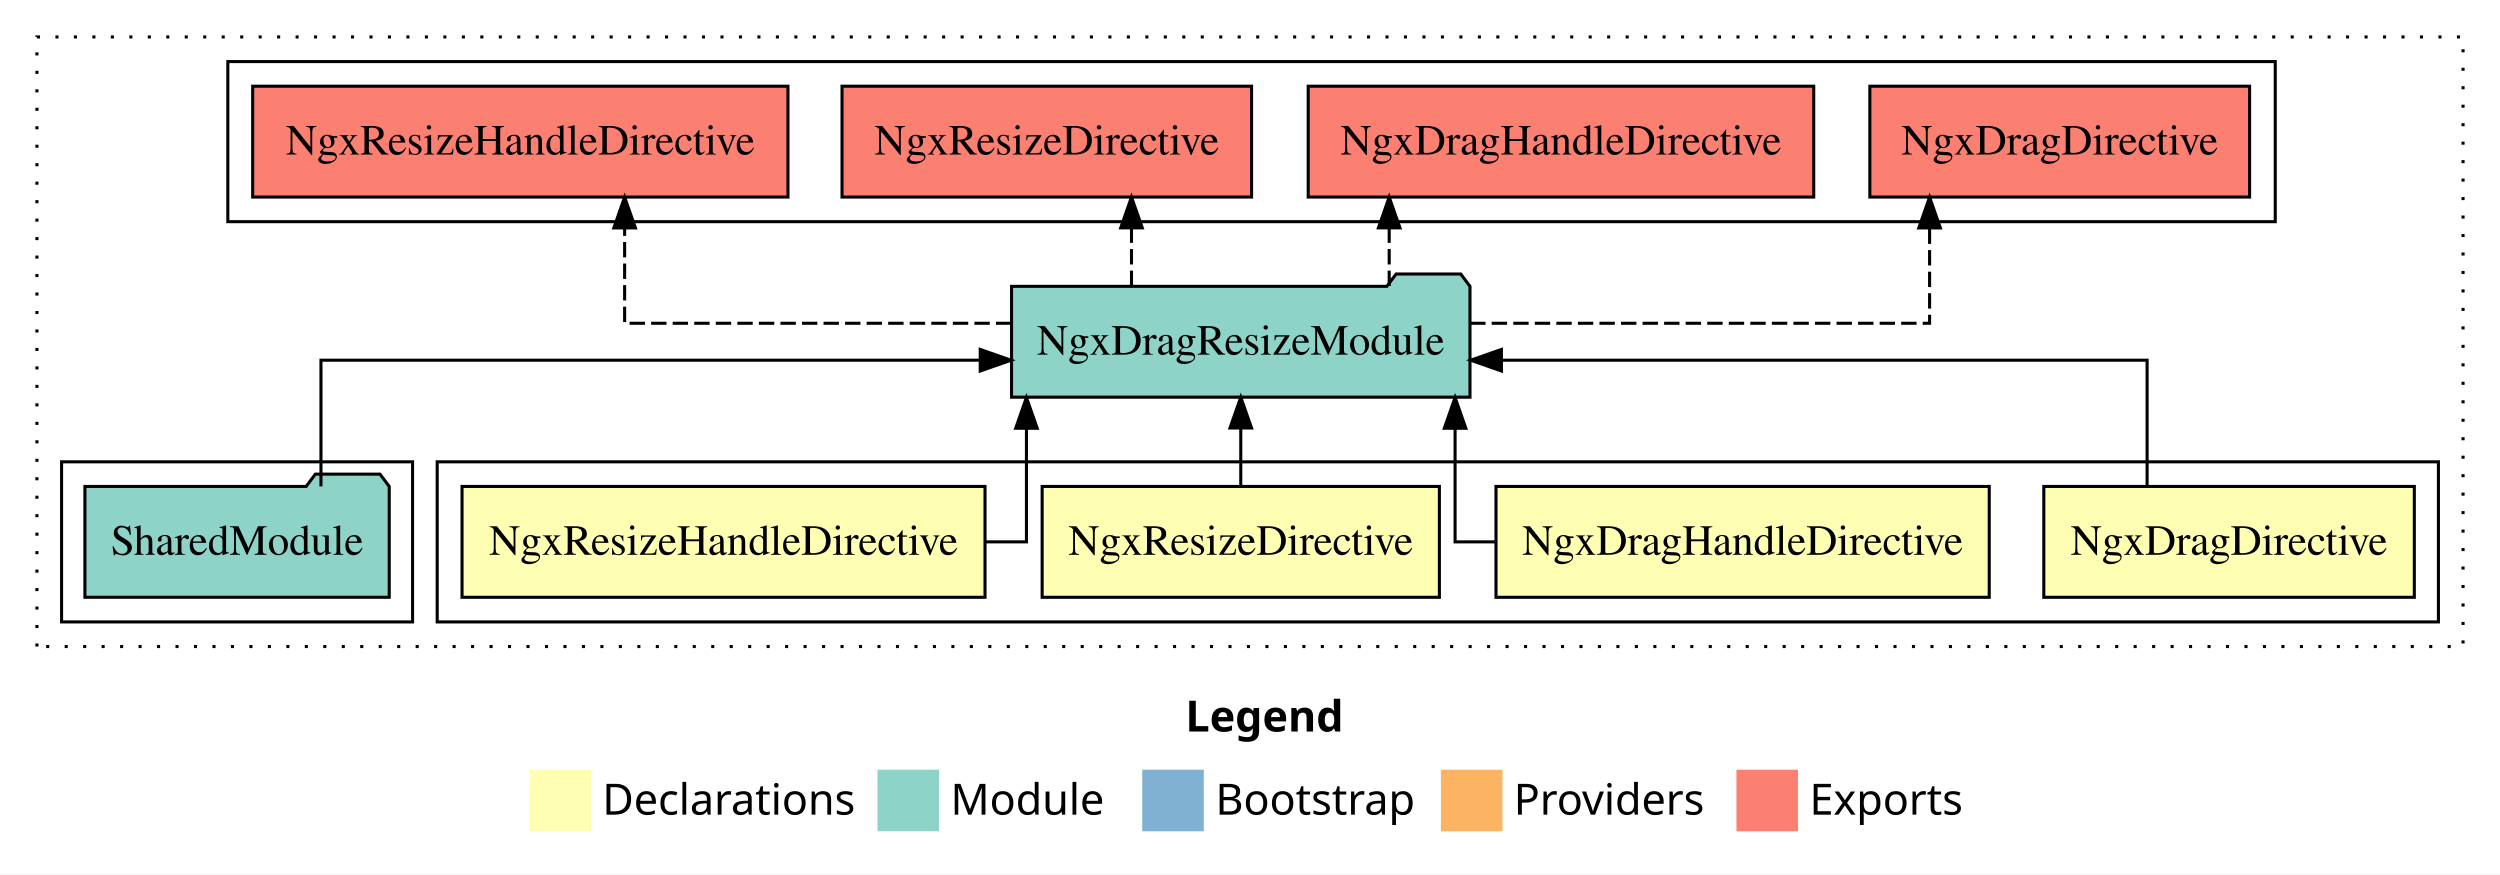
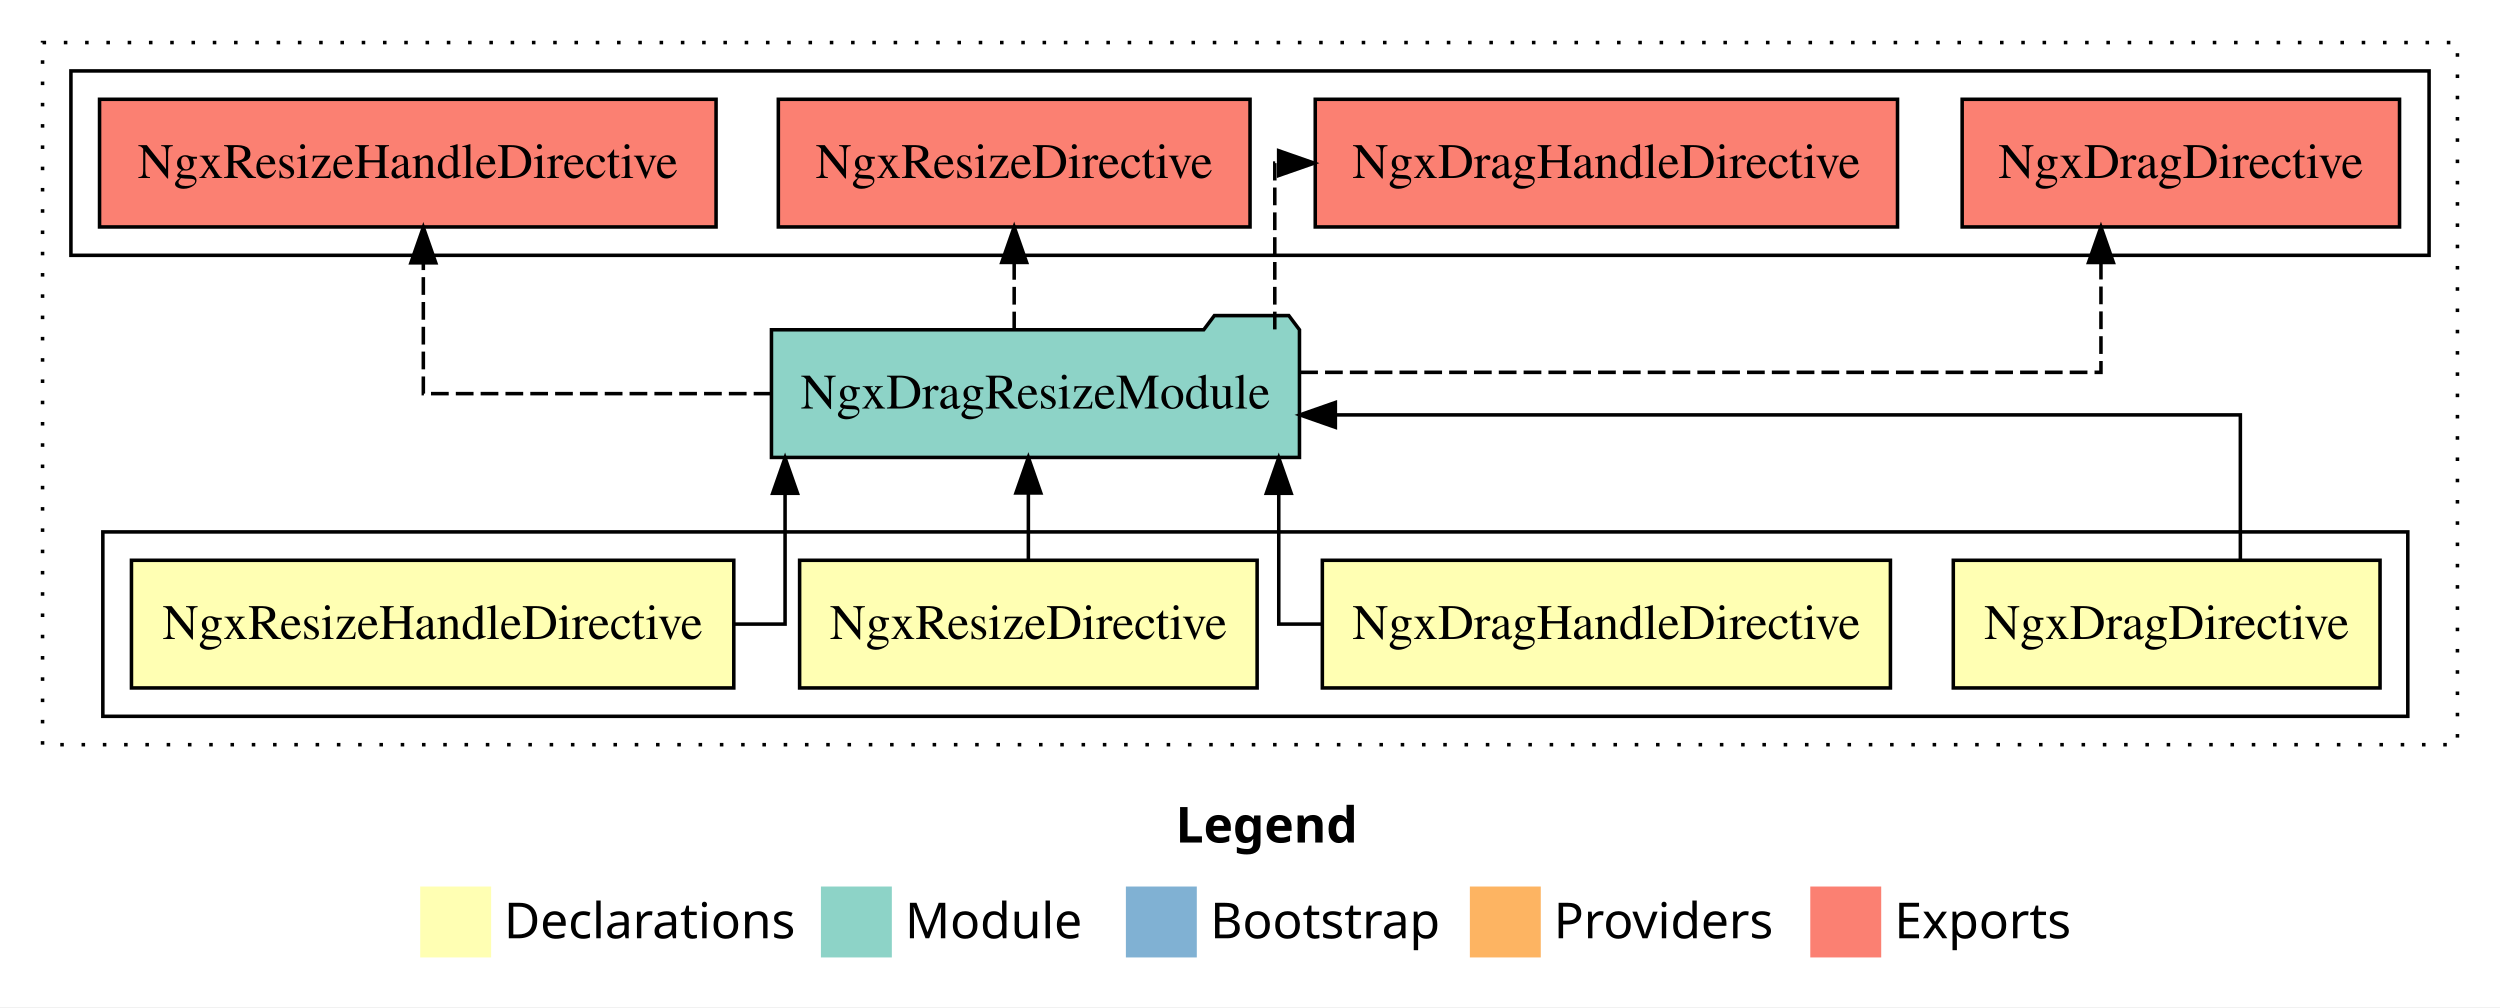
- <svg xmlns="http://www.w3.org/2000/svg" width="812pt" height="284pt" viewBox="0.00 0.00 812.00 284.00">
+ <svg xmlns="http://www.w3.org/2000/svg" width="705pt" height="284pt" viewBox="0.00 0.00 705.00 284.00">
  <g id="graph0" class="graph" transform="scale(1 1) rotate(0) translate(4 280)">
-     <polygon fill="white" stroke="transparent" points="-4,4 -4,-280 808,-280 808,4 -4,4" />
-     <text text-anchor="start" x="381.01" y="-42.4" font-family="sans-serif" font-weight="bold" font-size="14.00">Legend</text>
-     <polygon fill="#ffffb3" stroke="transparent" points="168,-10 168,-30 188,-30 188,-10 168,-10" />
-     <text text-anchor="start" x="191.63" y="-15.4" font-family="sans-serif" font-size="14.00">  Declarations</text>
-     <polygon fill="#8dd3c7" stroke="transparent" points="281,-10 281,-30 301,-30 301,-10 281,-10" />
-     <text text-anchor="start" x="304.73" y="-15.4" font-family="sans-serif" font-size="14.00">  Module</text>
-     <polygon fill="#80b1d3" stroke="transparent" points="367,-10 367,-30 387,-30 387,-10 367,-10" />
-     <text text-anchor="start" x="390.78" y="-15.4" font-family="sans-serif" font-size="14.00">  Bootstrap</text>
-     <polygon fill="#fdb462" stroke="transparent" points="464,-10 464,-30 484,-30 484,-10 464,-10" />
-     <text text-anchor="start" x="487.67" y="-15.4" font-family="sans-serif" font-size="14.00">  Providers</text>
-     <polygon fill="#fb8072" stroke="transparent" points="560,-10 560,-30 580,-30 580,-10 560,-10" />
-     <text text-anchor="start" x="583.73" y="-15.4" font-family="sans-serif" font-size="14.00">  Exports</text>
+     <polygon fill="white" stroke="transparent" points="-4,4 -4,-280 701,-280 701,4 -4,4" />
+     <text text-anchor="start" x="327.51" y="-42.4" font-family="sans-serif" font-weight="bold" font-size="14.00">Legend</text>
+     <polygon fill="#ffffb3" stroke="transparent" points="114.5,-10 114.5,-30 134.5,-30 134.5,-10 114.5,-10" />
+     <text text-anchor="start" x="138.13" y="-15.4" font-family="sans-serif" font-size="14.00">  Declarations</text>
+     <polygon fill="#8dd3c7" stroke="transparent" points="227.5,-10 227.5,-30 247.5,-30 247.5,-10 227.5,-10" />
+     <text text-anchor="start" x="251.23" y="-15.4" font-family="sans-serif" font-size="14.00">  Module</text>
+     <polygon fill="#80b1d3" stroke="transparent" points="313.5,-10 313.5,-30 333.5,-30 333.5,-10 313.5,-10" />
+     <text text-anchor="start" x="337.28" y="-15.4" font-family="sans-serif" font-size="14.00">  Bootstrap</text>
+     <polygon fill="#fdb462" stroke="transparent" points="410.5,-10 410.5,-30 430.5,-30 430.5,-10 410.5,-10" />
+     <text text-anchor="start" x="434.17" y="-15.4" font-family="sans-serif" font-size="14.00">  Providers</text>
+     <polygon fill="#fb8072" stroke="transparent" points="506.5,-10 506.5,-30 526.5,-30 526.5,-10 506.5,-10" />
+     <text text-anchor="start" x="530.23" y="-15.4" font-family="sans-serif" font-size="14.00">  Exports</text>
    <g id="clust1" class="cluster">
-       <polygon fill="none" stroke="black" stroke-dasharray="1,5" points="8,-70 8,-268 796,-268 796,-70 8,-70" />
+       <polygon fill="none" stroke="black" stroke-dasharray="1,5" points="8,-70 8,-268 689,-268 689,-70 8,-70" />
    </g>
    <g id="clust2" class="cluster">
-       <polygon fill="none" stroke="black" points="138,-78 138,-130 788,-130 788,-78 138,-78" />
-     </g>
-     <g id="clust7" class="cluster">
-       <polygon fill="none" stroke="black" points="16,-78 16,-130 130,-130 130,-78 16,-78" />
+       <polygon fill="none" stroke="black" points="25,-78 25,-130 675,-130 675,-78 25,-78" />
    </g>
    <g id="clust8" class="cluster">
-       <polygon fill="none" stroke="black" points="70,-208 70,-260 735,-260 735,-208 70,-208" />
+       <polygon fill="none" stroke="black" points="16,-208 16,-260 681,-260 681,-208 16,-208" />
    </g>
    <g id="node1" class="node">
-       <polygon fill="#ffffb3" stroke="black" points="780.17,-122 659.83,-122 659.83,-86 780.17,-86 780.17,-122" />
-       <text text-anchor="middle" x="720" y="-99.8" font-family="Times,serif" font-size="14.00">NgxDragDirective</text>
+       <polygon fill="#ffffb3" stroke="black" points="667.17,-122 546.83,-122 546.83,-86 667.17,-86 667.17,-122" />
+       <text text-anchor="middle" x="607" y="-99.8" font-family="Times,serif" font-size="14.00">NgxDragDirective</text>
    </g>
    <g id="node5" class="node">
-       <polygon fill="#8dd3c7" stroke="black" points="473.45,-187 470.45,-191 449.45,-191 446.45,-187 324.55,-187 324.55,-151 473.45,-151 473.45,-187" />
-       <text text-anchor="middle" x="399" y="-164.8" font-family="Times,serif" font-size="14.00">NgxDragResizeModule</text>
+       <polygon fill="#8dd3c7" stroke="black" points="362.45,-187 359.45,-191 338.45,-191 335.45,-187 213.55,-187 213.55,-151 362.45,-151 362.45,-187" />
+       <text text-anchor="middle" x="288" y="-164.8" font-family="Times,serif" font-size="14.00">NgxDragResizeModule</text>
    </g>
    <g id="edge1" class="edge">
-       <path fill="none" stroke="black" d="M693.38,-122.02C693.38,-139.37 693.38,-163 693.38,-163 693.38,-163 483.66,-163 483.66,-163" />
-       <polygon fill="black" stroke="black" points="483.66,-159.5 473.66,-163 483.66,-166.5 483.66,-159.5" />
+       <path fill="none" stroke="black" d="M627.78,-122.02C627.78,-139.37 627.78,-163 627.78,-163 627.78,-163 372.57,-163 372.57,-163" />
+       <polygon fill="black" stroke="black" points="372.57,-159.5 362.57,-163 372.57,-166.5 372.57,-159.5" />
    </g>
    <g id="node2" class="node">
-       <polygon fill="#ffffb3" stroke="black" points="642.1,-122 481.9,-122 481.9,-86 642.1,-86 642.1,-122" />
-       <text text-anchor="middle" x="562" y="-99.8" font-family="Times,serif" font-size="14.00">NgxDragHandleDirective</text>
+       <polygon fill="#ffffb3" stroke="black" points="529.1,-122 368.9,-122 368.9,-86 529.1,-86 529.1,-122" />
+       <text text-anchor="middle" x="449" y="-99.8" font-family="Times,serif" font-size="14.00">NgxDragHandleDirective</text>
    </g>
    <g id="edge2" class="edge">
-       <path fill="none" stroke="black" d="M481.6,-104C473.74,-104 468.61,-104 468.61,-104 468.61,-104 468.61,-140.89 468.61,-140.89" />
-       <polygon fill="black" stroke="black" points="465.11,-140.89 468.61,-150.89 472.11,-140.89 465.11,-140.89" />
+       <path fill="none" stroke="black" d="M368.69,-104C361.36,-104 356.61,-104 356.61,-104 356.61,-104 356.61,-140.89 356.61,-140.89" />
+       <polygon fill="black" stroke="black" points="353.11,-140.89 356.61,-150.89 360.11,-140.89 353.11,-140.89" />
    </g>
    <g id="node3" class="node">
-       <polygon fill="#ffffb3" stroke="black" points="463.51,-122 334.49,-122 334.49,-86 463.51,-86 463.51,-122" />
-       <text text-anchor="middle" x="399" y="-99.8" font-family="Times,serif" font-size="14.00">NgxResizeDirective</text>
+       <polygon fill="#ffffb3" stroke="black" points="350.51,-122 221.49,-122 221.49,-86 350.51,-86 350.51,-122" />
+       <text text-anchor="middle" x="286" y="-99.8" font-family="Times,serif" font-size="14.00">NgxResizeDirective</text>
    </g>
    <g id="edge3" class="edge">
-       <path fill="none" stroke="black" d="M399,-122.11C399,-122.11 399,-140.99 399,-140.99" />
-       <polygon fill="black" stroke="black" points="395.5,-140.99 399,-150.99 402.5,-140.99 395.5,-140.99" />
+       <path fill="none" stroke="black" d="M286,-122.11C286,-122.11 286,-140.99 286,-140.99" />
+       <polygon fill="black" stroke="black" points="282.5,-140.99 286,-150.99 289.5,-140.99 282.5,-140.99" />
    </g>
    <g id="node4" class="node">
-       <polygon fill="#ffffb3" stroke="black" points="315.93,-122 146.07,-122 146.07,-86 315.93,-86 315.93,-122" />
-       <text text-anchor="middle" x="231" y="-99.8" font-family="Times,serif" font-size="14.00">NgxResizeHandleDirective</text>
+       <polygon fill="#ffffb3" stroke="black" points="202.93,-122 33.07,-122 33.07,-86 202.93,-86 202.93,-122" />
+       <text text-anchor="middle" x="118" y="-99.8" font-family="Times,serif" font-size="14.00">NgxResizeHandleDirective</text>
    </g>
    <g id="edge4" class="edge">
-       <path fill="none" stroke="black" d="M316.12,-104C324.16,-104 329.39,-104 329.39,-104 329.39,-104 329.39,-140.89 329.39,-140.89" />
-       <polygon fill="black" stroke="black" points="325.89,-140.89 329.39,-150.89 332.89,-140.89 325.89,-140.89" />
+       <path fill="none" stroke="black" d="M203.15,-104C211.74,-104 217.39,-104 217.39,-104 217.39,-104 217.39,-140.89 217.39,-140.89" />
+       <polygon fill="black" stroke="black" points="213.89,-140.89 217.39,-150.89 220.89,-140.89 213.89,-140.89" />
+     </g>
+     <g id="node6" class="node">
+       <polygon fill="#fb8072" stroke="black" points="672.67,-252 549.33,-252 549.33,-216 672.67,-216 672.67,-252" />
+       <text text-anchor="middle" x="611" y="-229.8" font-family="Times,serif" font-size="14.00">NgxDragDirective </text>
+     </g>
+     <g id="edge5" class="edge">
+       <path fill="none" stroke="black" stroke-dasharray="5,2" d="M362.66,-175C451.65,-175 588.47,-175 588.47,-175 588.47,-175 588.47,-205.98 588.47,-205.98" />
+       <polygon fill="black" stroke="black" points="584.97,-205.98 588.47,-215.98 591.97,-205.98 584.97,-205.98" />
    </g>
    <g id="node7" class="node">
-       <polygon fill="#fb8072" stroke="black" points="726.67,-252 603.33,-252 603.33,-216 726.67,-216 726.67,-252" />
-       <text text-anchor="middle" x="665" y="-229.8" font-family="Times,serif" font-size="14.00">NgxDragDirective </text>
+       <polygon fill="#fb8072" stroke="black" points="531.1,-252 366.9,-252 366.9,-216 531.1,-216 531.1,-252" />
+       <text text-anchor="middle" x="449" y="-229.8" font-family="Times,serif" font-size="14.00">NgxDragHandleDirective </text>
    </g>
    <g id="edge6" class="edge">
-       <path fill="none" stroke="black" stroke-dasharray="5,2" d="M473.5,-175C538.58,-175 622.73,-175 622.73,-175 622.73,-175 622.73,-205.98 622.73,-205.98" />
-       <polygon fill="black" stroke="black" points="619.23,-205.98 622.73,-215.98 626.23,-205.98 619.23,-205.98" />
+       <path fill="none" stroke="black" stroke-dasharray="5,2" d="M355.49,-187.11C355.49,-206.34 355.49,-234 355.49,-234 355.49,-234 356.6,-234 356.6,-234" />
+       <polygon fill="black" stroke="black" points="356.58,-237.5 366.58,-234 356.58,-230.5 356.58,-237.5" />
    </g>
    <g id="node8" class="node">
-       <polygon fill="#fb8072" stroke="black" points="585.1,-252 420.9,-252 420.9,-216 585.1,-216 585.1,-252" />
-       <text text-anchor="middle" x="503" y="-229.8" font-family="Times,serif" font-size="14.00">NgxDragHandleDirective </text>
+       <polygon fill="#fb8072" stroke="black" points="348.51,-252 215.49,-252 215.49,-216 348.51,-216 348.51,-252" />
+       <text text-anchor="middle" x="282" y="-229.8" font-family="Times,serif" font-size="14.00">NgxResizeDirective </text>
    </g>
    <g id="edge7" class="edge">
-       <path fill="none" stroke="black" stroke-dasharray="5,2" d="M447.21,-187.11C447.21,-187.11 447.21,-205.99 447.21,-205.99" />
-       <polygon fill="black" stroke="black" points="443.71,-205.99 447.21,-215.99 450.71,-205.99 443.71,-205.99" />
+       <path fill="none" stroke="black" stroke-dasharray="5,2" d="M282,-187.11C282,-187.11 282,-205.99 282,-205.99" />
+       <polygon fill="black" stroke="black" points="278.5,-205.99 282,-215.99 285.5,-205.99 278.5,-205.99" />
    </g>
    <g id="node9" class="node">
-       <polygon fill="#fb8072" stroke="black" points="402.51,-252 269.49,-252 269.49,-216 402.51,-216 402.51,-252" />
-       <text text-anchor="middle" x="336" y="-229.8" font-family="Times,serif" font-size="14.00">NgxResizeDirective </text>
+       <polygon fill="#fb8072" stroke="black" points="197.93,-252 24.07,-252 24.07,-216 197.93,-216 197.93,-252" />
+       <text text-anchor="middle" x="111" y="-229.8" font-family="Times,serif" font-size="14.00">NgxResizeHandleDirective </text>
    </g>
    <g id="edge8" class="edge">
-       <path fill="none" stroke="black" stroke-dasharray="5,2" d="M363.51,-187.11C363.51,-187.11 363.51,-205.99 363.51,-205.99" />
-       <polygon fill="black" stroke="black" points="360.01,-205.99 363.51,-215.99 367.01,-205.99 360.01,-205.99" />
-     </g>
-     <g id="node10" class="node">
-       <polygon fill="#fb8072" stroke="black" points="251.93,-252 78.07,-252 78.07,-216 251.93,-216 251.93,-252" />
-       <text text-anchor="middle" x="165" y="-229.8" font-family="Times,serif" font-size="14.00">NgxResizeHandleDirective </text>
-     </g>
-     <g id="edge9" class="edge">
-       <path fill="none" stroke="black" stroke-dasharray="5,2" d="M324.48,-175C267.58,-175 198.88,-175 198.88,-175 198.88,-175 198.88,-205.98 198.88,-205.98" />
-       <polygon fill="black" stroke="black" points="195.38,-205.98 198.88,-215.98 202.38,-205.98 195.38,-205.98" />
-     </g>
-     <g id="node6" class="node">
-       <polygon fill="#8dd3c7" stroke="black" points="122.42,-122 119.42,-126 98.42,-126 95.42,-122 23.58,-122 23.58,-86 122.42,-86 122.42,-122" />
-       <text text-anchor="middle" x="73" y="-99.8" font-family="Times,serif" font-size="14.00">SharedModule</text>
-     </g>
-     <g id="edge5" class="edge">
-       <path fill="none" stroke="black" d="M100.25,-122.02C100.25,-139.37 100.25,-163 100.25,-163 100.25,-163 314.38,-163 314.38,-163" />
-       <polygon fill="black" stroke="black" points="314.38,-166.5 324.38,-163 314.38,-159.5 314.38,-166.5" />
+       <path fill="none" stroke="black" stroke-dasharray="5,2" d="M213.54,-169C166.82,-169 115.38,-169 115.38,-169 115.38,-169 115.38,-205.89 115.38,-205.89" />
+       <polygon fill="black" stroke="black" points="111.88,-205.89 115.38,-215.89 118.88,-205.89 111.88,-205.89" />
    </g>
  </g>
</svg>
